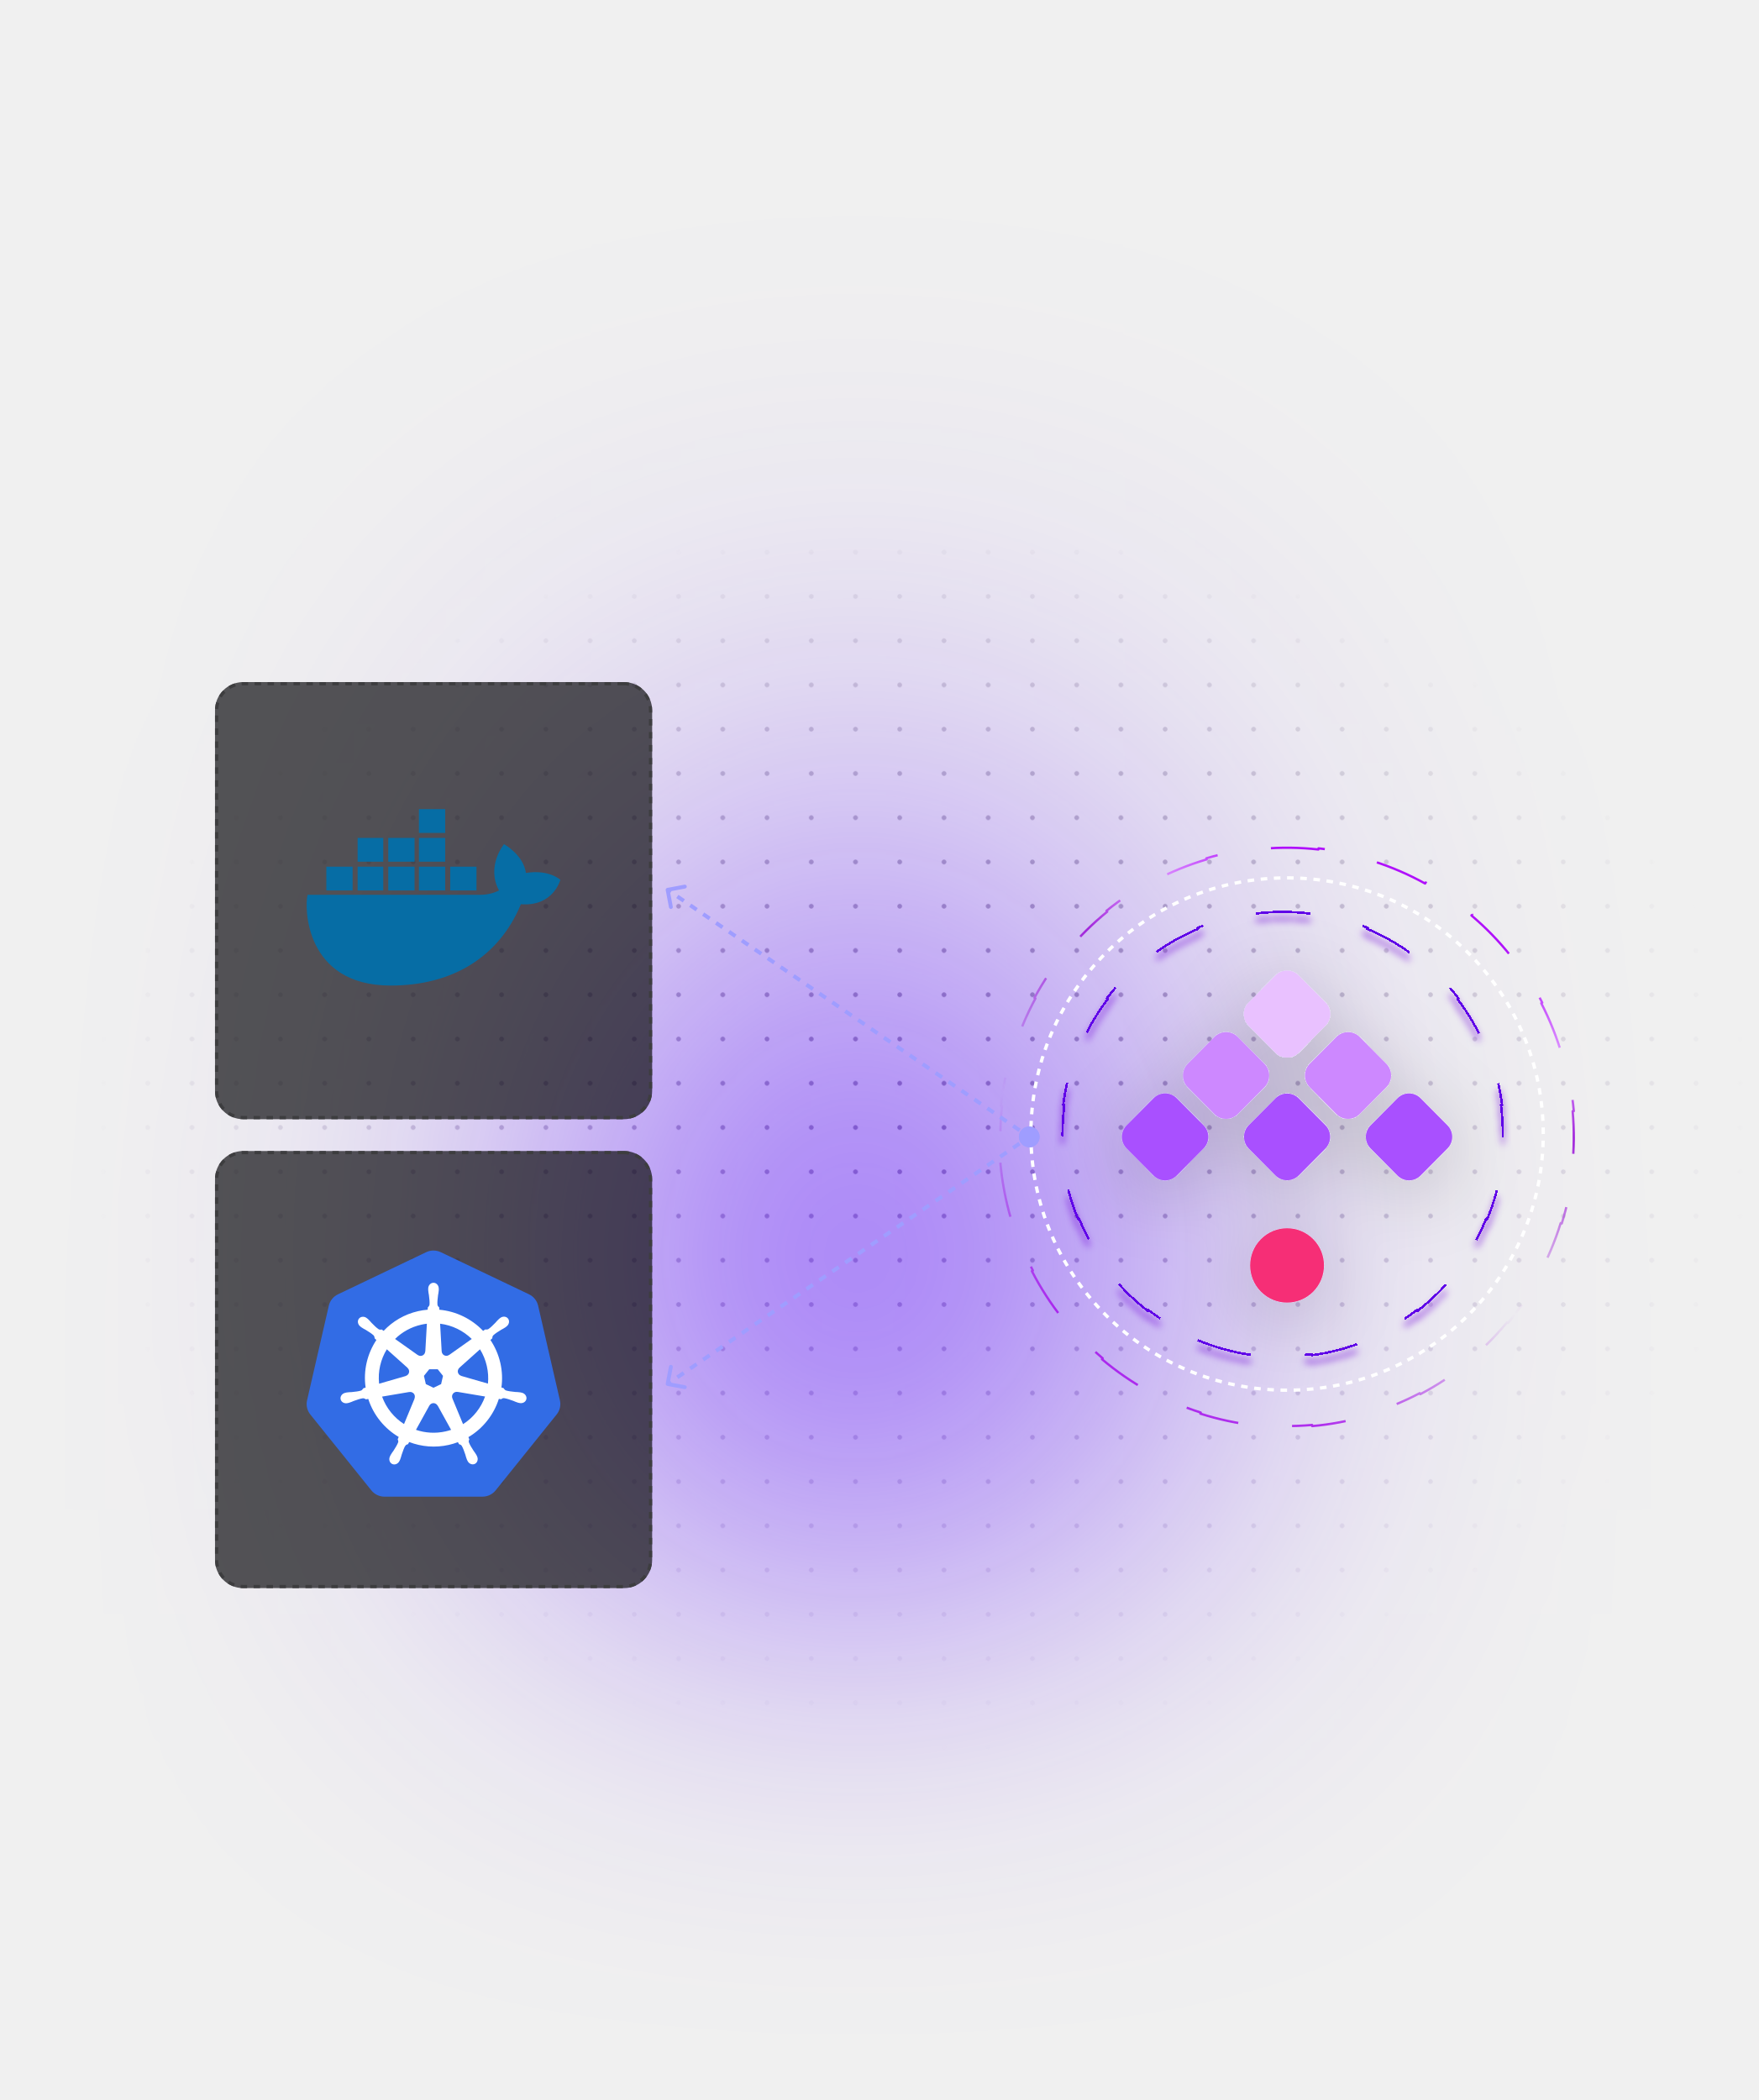
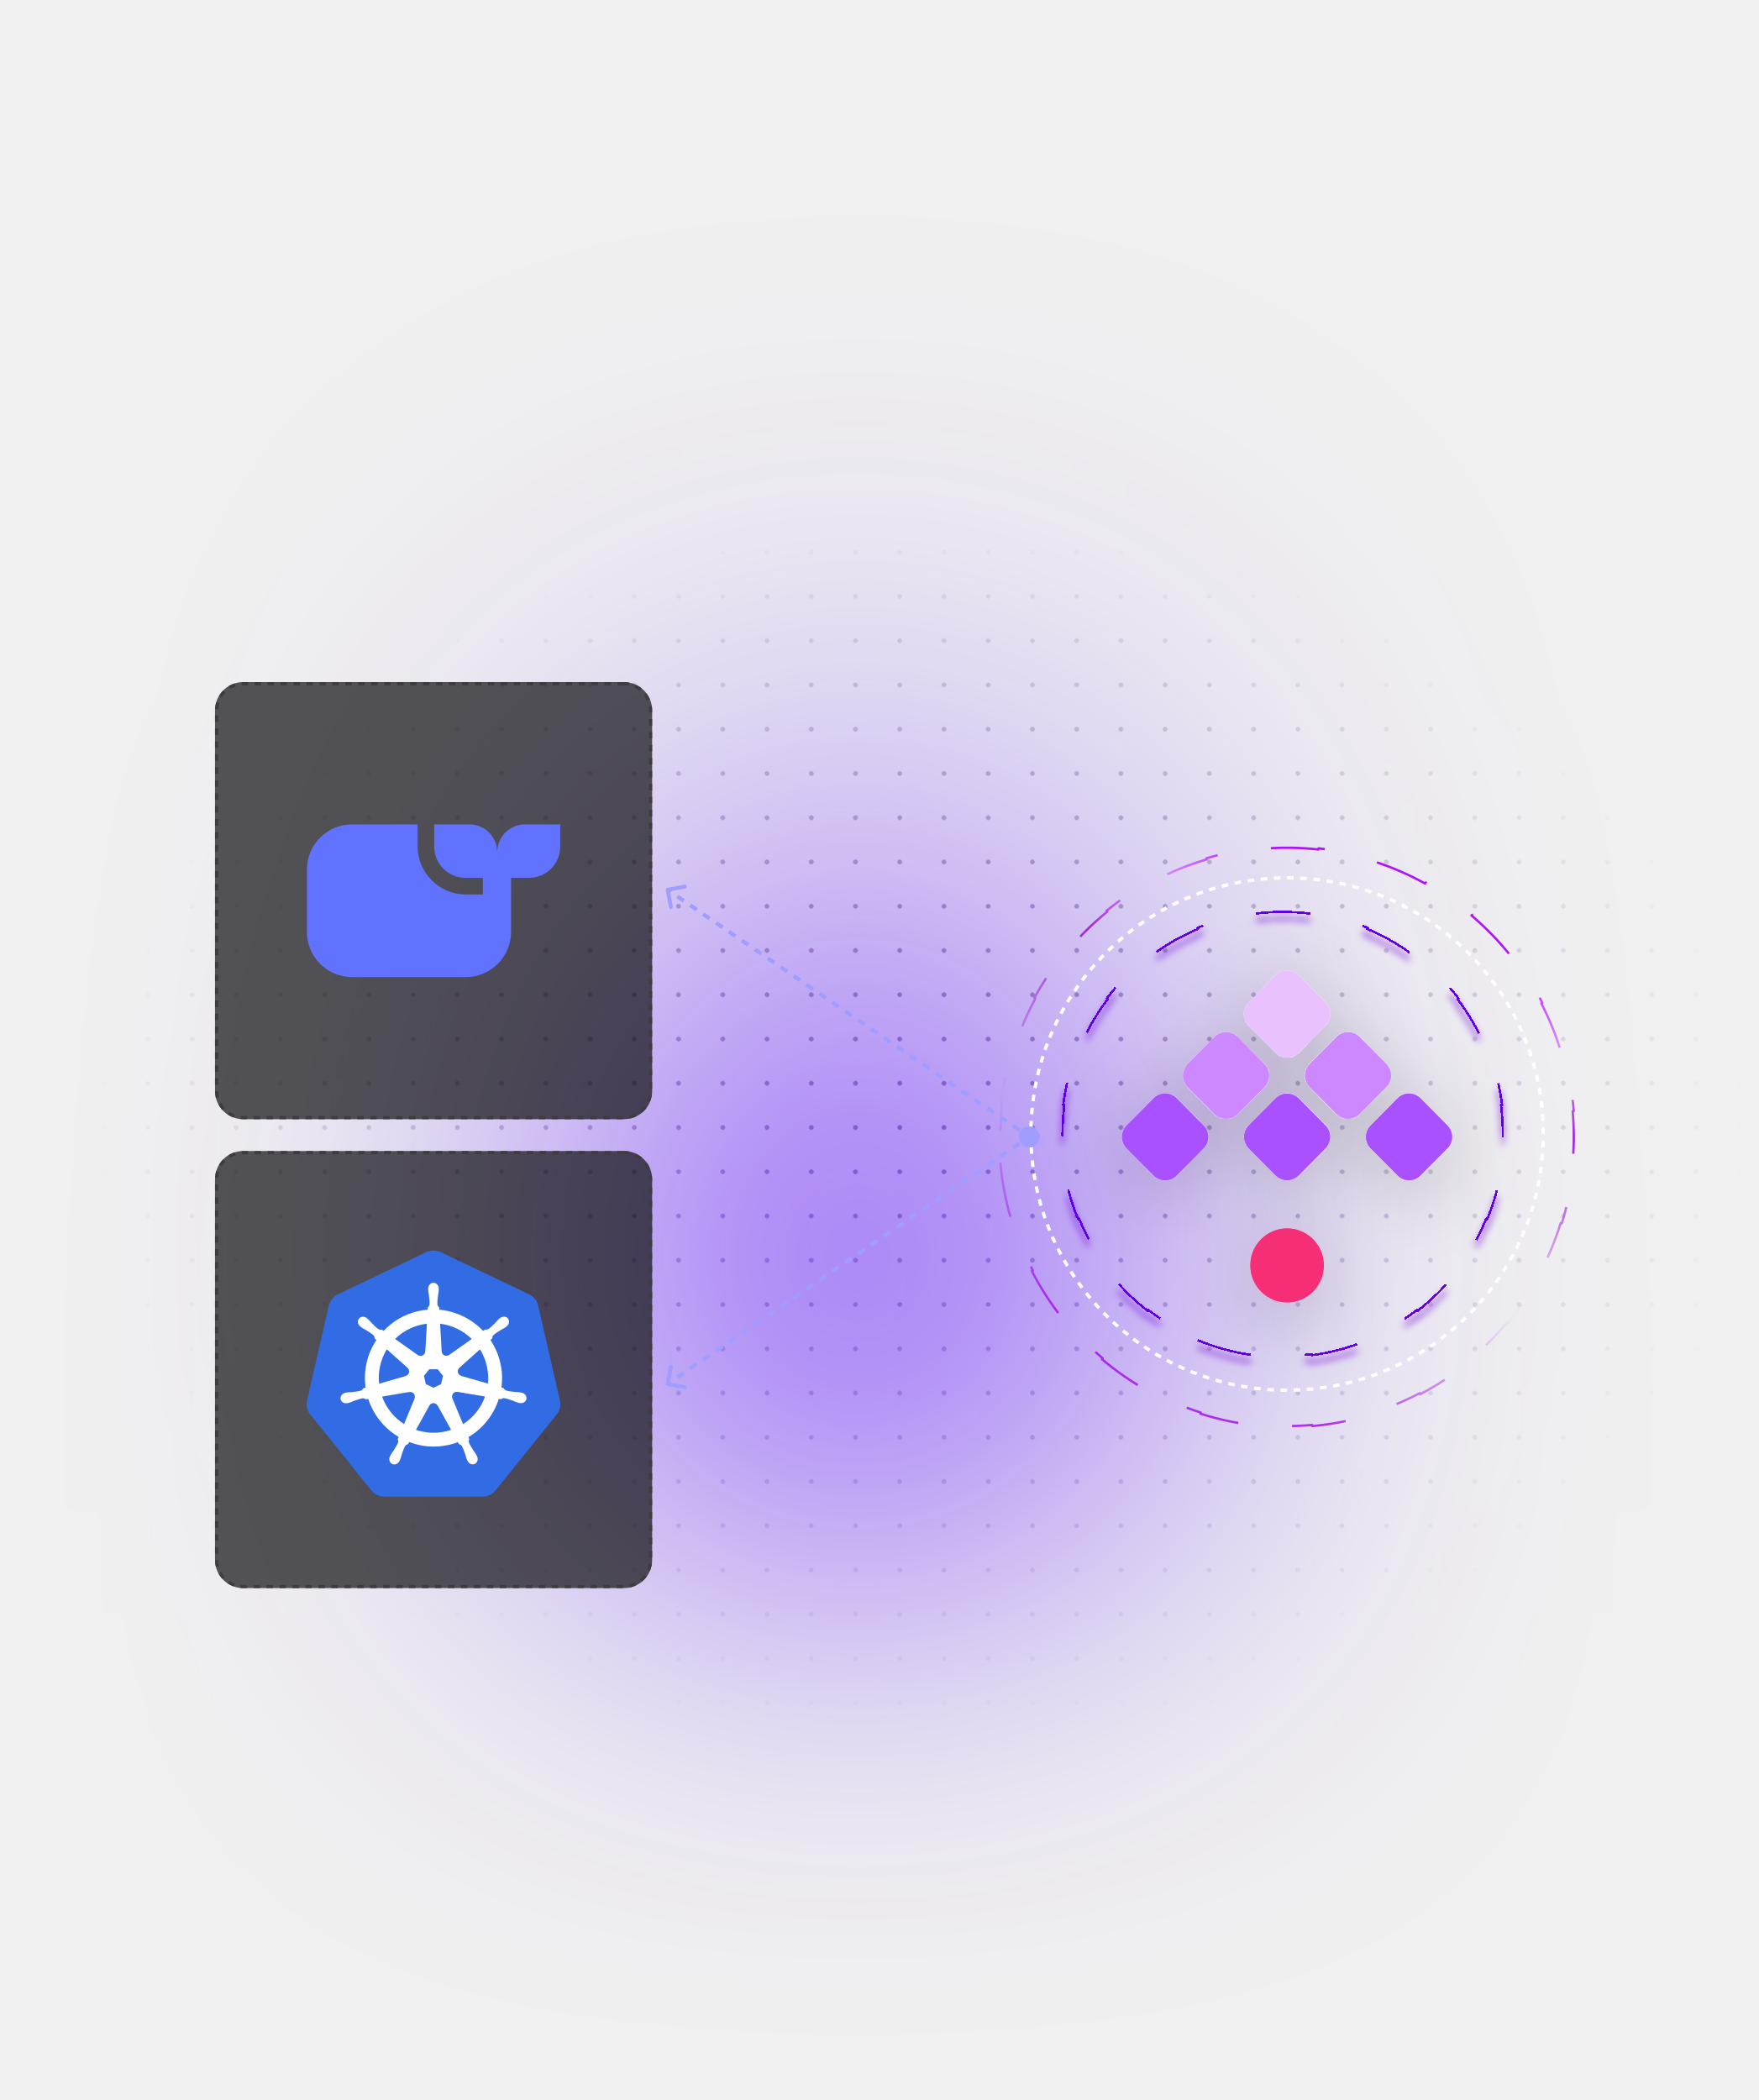
<svg xmlns="http://www.w3.org/2000/svg" width="597" height="713" fill="none" viewBox="0 0 597 713">
  <mask id="mask0_96_444" width="568" height="420" x="29" y="176" maskUnits="userSpaceOnUse" style="mask-type:alpha">
    <rect width="568" height="420" x="29" y="176" fill="url(#paint0_radial_96_444)" rx="210" />
  </mask>
  <g mask="url(#mask0_96_444)">
    <path fill="url(#paint1_linear_96_444)" d="M-776.703-8.671h2179.402v1083.48H-776.703z" mask="url(#dots_96_444)" />
  </g>
  <g filter="url(#filter0_f_96_444)">
    <path fill="url(#paint11553_linear_96_444)" d="M0 0h181.298v312.101H0z" transform="matrix(-1 0 0 1 381.824 200.293)" />
  </g>
  <g filter="url(#filter1_d_96_444)">
    <path fill="#a950ff" d="M440.95 372.94c-2.191-2.206-5.743-2.206-7.933 0l-9.006 9.068c-2.19 2.206-2.19 5.783 0 7.989l9.006 9.068c2.19 2.206 5.742 2.206 7.933 0l9.005-9.068c2.191-2.206 2.191-5.783 0-7.989zm-41.477-.072c-2.152-2.166-5.64-2.166-7.792 0l-9.147 9.211c-2.151 2.166-2.151 5.679 0 7.845l9.147 9.211c2.152 2.167 5.64 2.167 7.792 0l9.147-9.211c2.152-2.166 2.152-5.679 0-7.845z" />
    <path fill="#e9c1ff" d="M440.879 331.176c-2.151-2.167-5.64-2.167-7.791 0l-9.148 9.21c-2.151 2.167-2.151 5.68 0 7.846l9.148 9.211c2.151 2.166 5.64 2.166 7.791 0l9.147-9.211c2.152-2.166 2.152-5.679 0-7.846z" />
    <path fill="#cd88ff" d="M444.712 361.162c-2.19 2.206-2.19 5.782 0 7.988l9.006 9.068c2.19 2.206 5.742 2.206 7.933 0l9.005-9.068c2.191-2.206 2.191-5.782 0-7.988l-9.005-9.068c-2.191-2.206-5.743-2.206-7.933 0z" />
    <path fill="#a950ff" d="M465.345 382.079c-2.151 2.166-2.151 5.679 0 7.845l9.147 9.211c2.152 2.167 5.64 2.167 7.792 0l9.147-9.211c2.152-2.166 2.152-5.679 0-7.845l-9.147-9.211c-2.152-2.166-5.64-2.166-7.792 0z" />
    <path fill="#cd88ff" d="M403.308 361.162c-2.191 2.206-2.191 5.782 0 7.988l9.005 9.068c2.191 2.206 5.743 2.206 7.934 0l9.005-9.068c2.191-2.206 2.191-5.782 0-7.988l-9.005-9.068c-2.191-2.206-5.743-2.206-7.934 0z" />
    <path fill="#f62e76" d="M428.121 420.715c-4.895 4.928-4.895 12.919 0 17.847 4.894 4.928 12.829 4.928 17.724 0 4.894-4.928 4.894-12.919 0-17.847-4.895-4.928-12.83-4.928-17.724 0" />
  </g>
  <circle cx="87.538" cy="87.538" r="86.977" stroke="#fff" stroke-dasharray="2.24 2.24" stroke-width="1.122" transform="matrix(-1 0 0 1 524.521 297.496)" />
  <path stroke="url(#paint11554_linear_96_444)" stroke-dasharray="18.69 18.69" stroke-linejoin="round" stroke-width=".779" d="M339.638 394.765c.561 6.319 1.739 12.655 3.568 18.927l.373-.111c.887 3.043 1.928 6.071 3.127 9.074 1.199 3.004 2.528 5.915 3.979 8.729l-.345.181c2.99 5.8 6.493 11.192 10.429 16.141l.304-.244c4.016 5.048 8.484 9.634 13.318 13.721l-.251.299c4.917 4.157 10.213 7.8 15.796 10.889l.189-.342c5.588 3.093 11.466 5.628 17.543 7.568l-.119.372c6.086 1.943 12.37 3.291 18.762 4.005l.045-.388c6.297.703 12.698.789 19.118.22l.032.388c6.302-.558 12.622-1.746 18.877-3.597l-.109-.374c3.036-.898 6.057-1.953 9.053-3.17 2.996-1.216 5.9-2.566 8.706-4.04l.179.346c5.782-3.036 11.154-6.596 16.082-10.597l-.243-.303c5.02-4.075 9.577-8.611 13.634-13.518l.299.249c4.119-4.982 7.724-10.345 10.778-15.999l-.342-.185c3.049-5.645 5.546-11.581 7.452-17.715l.37.114c1.904-6.129 3.22-12.456 3.91-18.89l-.386-.04c.678-6.325.749-12.754.176-19.2l.387-.036c-.562-6.32-1.739-12.656-3.568-18.927l-.373.111c-.887-3.043-1.928-6.071-3.127-9.075-1.199-3.003-2.529-5.914-3.979-8.729l.345-.18c-2.99-5.8-6.493-11.192-10.43-16.141l-.304.244c-4.015-5.049-8.483-9.635-13.317-13.721l.251-.299c-4.918-4.158-10.213-7.8-15.796-10.889l-.189.341c-5.588-3.092-11.467-5.627-17.543-7.567l.119-.372c-6.086-1.943-12.37-3.291-18.763-4.005l-.044.388c-6.297-.704-12.699-.789-19.118-.22l-.033-.389c-6.302.559-12.621 1.746-18.876 3.597l.108.374c-3.036.899-6.056 1.954-9.052 3.171-2.997 1.216-5.9 2.566-8.706 4.04l-.179-.346c-5.782 3.036-11.154 6.596-16.082 10.597l.243.303c-5.02 4.075-9.577 8.61-13.634 13.517l-.299-.248c-4.119 4.982-7.724 10.345-10.778 15.998l.341.185c-3.049 5.645-5.545 11.581-7.451 17.716l-.371-.115c-1.903 6.129-3.219 12.456-3.909 18.89l.386.04c-.678 6.325-.749 12.754-.176 19.201z" />
  <g filter="url(#filter2_d_96_444)">
    <path stroke="#5f00e8" stroke-dasharray="18.69 18.69" stroke-linejoin="round" stroke-width=".779" d="M406.614 454.984c5.985 2.513 12.362 4.269 19.012 5.148l.051-.386c3.208.424 6.48.642 9.804.642 3.323 0 6.595-.218 9.803-.642l.051.386c6.65-.879 13.027-2.635 19.012-5.148l-.151-.359c6.085-2.556 11.764-5.9 16.91-9.906l.239.307c5.197-4.044 9.854-8.76 13.843-14.018l-.31-.235c3.934-5.185 7.215-10.9 9.721-17.02l.36.148c2.457-6 4.171-12.388 5.029-19.046l-.386-.05c.413-3.21.626-6.483.626-9.807 0-3.323-.213-6.597-.626-9.806l.386-.05c-.858-6.659-2.572-13.047-5.029-19.046l-.36.147c-2.506-6.12-5.787-11.835-9.721-17.019l.31-.236c-3.989-5.258-8.646-9.973-13.843-14.018l-.239.307c-5.146-4.006-10.825-7.349-16.91-9.905l.151-.359c-5.985-2.514-12.362-4.27-19.012-5.148l-.051.386c-3.208-.424-6.48-.643-9.803-.643-3.324 0-6.596.219-9.804.643l-.051-.386c-6.65.878-13.027 2.634-19.012 5.148l.151.359c-6.085 2.556-11.764 5.899-16.91 9.905l-.239-.307c-5.197 4.045-9.854 8.76-13.843 14.018l.31.236c-3.934 5.184-7.215 10.899-9.721 17.019l-.36-.147c-2.457 5.999-4.171 12.387-5.029 19.046l.386.05c-.413 3.209-.626 6.483-.626 9.806 0 3.324.213 6.597.626 9.807l-.386.05c.858 6.658 2.572 13.046 5.029 19.046l.36-.148c2.506 6.12 5.787 11.835 9.721 17.02l-.31.235c3.989 5.258 8.646 9.974 13.843 14.019l.239-.308c5.146 4.006 10.825 7.35 16.91 9.906z" shape-rendering="crispEdges" />
  </g>
  <path fill="#9f9dff" d="M226.028 302.239c-.067-.358.168-.703.526-.77l5.835-1.098c.358-.067.703.168.77.526s-.168.703-.526.771l-5.186.975.975 5.187c.068.358-.168.702-.526.77-.358.067-.703-.168-.77-.526zm123.417 80.243c1.943 0 3.518 1.576 3.518 3.518 0 1.943-1.575 3.519-3.518 3.519s-3.518-1.576-3.518-3.519c0-1.942 1.575-3.518 3.518-3.518m-122.397-80.909 1.097.749-.745 1.089-1.096-.749zm3.289 2.246 2.192 1.498-.744 1.09-2.192-1.498zm4.384 2.996 2.193 1.498-.745 1.089-2.192-1.497zm4.385 2.996 2.192 1.498-.744 1.089-2.192-1.498zm4.385 2.996 2.192 1.498-.744 1.089-2.193-1.498zm4.384 2.996 2.192 1.498-.744 1.089-2.192-1.498zm4.385 2.996 2.192 1.497-.744 1.09-2.193-1.498zm4.384 2.995 2.193 1.498-.745 1.09-2.192-1.498zm4.385 2.996 2.192 1.498-.744 1.089-2.192-1.497zm4.384 2.996 2.193 1.498-.744 1.089-2.193-1.498zm4.385 2.996 2.192 1.498-.744 1.089-2.192-1.498zm4.385 2.996 2.192 1.498-.744 1.089-2.193-1.498zm4.384 2.996 2.193 1.497-.745 1.09-2.192-1.498zm4.385 2.995 2.192 1.498-.744 1.09-2.192-1.498zm4.384 2.996 2.193 1.498-.745 1.089-2.192-1.497zm4.385 2.996 2.192 1.498-.744 1.089-2.192-1.498zm4.385 2.996 2.192 1.498-.744 1.089-2.193-1.498zm4.384 2.996 2.192 1.498-.744 1.089-2.192-1.498zm4.385 2.996 2.192 1.497-.744 1.09-2.193-1.498zm4.384 2.995 2.193 1.498-.745 1.09-2.192-1.498zm4.385 2.996 2.192 1.498-.744 1.089-2.192-1.497zm4.385 2.996 2.192 1.498-.744 1.089-2.193-1.498zm4.384 2.996 2.192 1.498-.744 1.089-2.192-1.498zm4.385 2.996 2.192 1.498-.744 1.089-2.193-1.498zm4.384 2.996 2.193 1.497-.745 1.09-2.192-1.498zm4.385 2.995 2.192 1.498-.744 1.09-2.192-1.498zm4.384 2.996 2.193 1.498-.745 1.089-2.192-1.497zm4.385 2.996 2.192 1.498-.744 1.089-2.192-1.498zm4.385 2.996 1.096.749-.745 1.089-1.096-.749z" />
  <path fill="#9f9dff" d="M226.028 469.765c-.067.358.168.703.526.77l5.835 1.098c.358.067.703-.168.77-.526s-.168-.703-.526-.771l-5.186-.976.975-5.186c.068-.358-.168-.703-.526-.77s-.703.168-.77.526zm123.417-80.243c1.943 0 3.518-1.576 3.518-3.519s-1.575-3.518-3.518-3.518-3.518 1.575-3.518 3.518 1.575 3.519 3.518 3.519m-122.397 80.909 1.097-.749-.745-1.089-1.096.749zm3.289-2.247 2.192-1.497-.744-1.09-2.192 1.498zm4.384-2.995 2.193-1.498-.745-1.09-2.192 1.498zm4.385-2.996 2.192-1.498-.744-1.089-2.192 1.498zm4.385-2.996 2.192-1.498-.744-1.089-2.193 1.498zm4.384-2.996 2.192-1.498-.744-1.089-2.192 1.498zm4.385-2.996 2.192-1.498-.744-1.089-2.193 1.498zm4.384-2.995 2.193-1.498-.745-1.09-2.192 1.498zm4.385-2.996 2.192-1.498-.744-1.09-2.192 1.498zm4.384-2.996 2.193-1.498-.744-1.089-2.193 1.498zm4.385-2.996 2.192-1.498-.744-1.089-2.192 1.498zm4.385-2.996 2.192-1.498-.744-1.089-2.193 1.498zm4.384-2.996 2.193-1.498-.745-1.089-2.192 1.498zm4.385-2.995 2.192-1.498-.744-1.09-2.192 1.498zm4.384-2.996 2.193-1.498-.745-1.09-2.192 1.498zm4.385-2.996 2.192-1.498-.744-1.089-2.192 1.498zm4.385-2.996 2.192-1.498-.744-1.089-2.193 1.498zm4.384-2.996 2.192-1.498-.744-1.089-2.192 1.498zm4.385-2.996 2.192-1.498-.744-1.089-2.193 1.498zm4.384-2.995 2.193-1.498-.745-1.09-2.192 1.498zm4.385-2.996 2.192-1.498-.744-1.09-2.192 1.498zm4.385-2.996 2.192-1.498-.744-1.089-2.193 1.498zm4.384-2.996 2.192-1.498-.744-1.089-2.192 1.498zm4.385-2.996 2.192-1.498-.744-1.089-2.193 1.498zm4.384-2.996 2.193-1.498-.745-1.089-2.192 1.498zm4.385-2.996 2.192-1.497-.744-1.09-2.192 1.498zm4.384-2.995 2.193-1.498-.745-1.09-2.192 1.498zm4.385-2.996 2.192-1.498-.744-1.089-2.192 1.498zm4.385-2.996 1.096-.749-.745-1.089-1.096.749z" />
  <g filter="url(#filter3_b_96_444)">
    <rect width="148.414" height="148.414" fill="#111113" fill-opacity=".7" rx="9.575" transform="matrix(-1 0 0 1 221.414 390.793)" />
    <rect width="147.316" height="147.316" x="-.549" y=".549" stroke="#3d3d3f" stroke-dasharray="2.2 2.2" stroke-width="1.098" rx="9.026" transform="matrix(-1 0 0 1 220.316 390.793)" />
  </g>
  <g filter="url(#filter4_b_96_444)">
    <rect width="148.414" height="148.414" fill="#111113" fill-opacity=".7" rx="9.575" transform="matrix(-1 0 0 1 221.414 231.586)" />
    <rect width="147.316" height="147.316" x="-.549" y=".549" stroke="#3d3d3f" stroke-dasharray="2.2 2.2" stroke-width="1.098" rx="9.026" transform="matrix(-1 0 0 1 220.316 231.586)" />
  </g>
-   <path fill="#000" d="M152.856 298.298h8.922Zm-10.621 0h8.922Zm-10.409 0h8.922Zm-10.408 0h8.709Zm-10.621 0h8.921Zm10.621-9.772h8.709Zm10.408 0h8.922Zm10.409 0h8.922Zm0-9.771h8.922Z" />
-   <path fill="#066da5" fill-rule="evenodd" d="M151.157 282.791h-8.922v-8.072h8.922zm-21.03 9.771h-8.709v-8.072h8.709zm10.621 0h-8.922v-8.072h8.922zm10.409 0h-8.922v-8.072h8.922zm-31.439 9.772h-8.921v-8.072h8.921zm10.409 0h-8.709v-8.072h8.709zm10.621 0h-8.922v-8.072h8.922zm10.409 0h-8.922v-8.072h8.922zm10.621 0h-8.922v-8.072h8.922z" clip-rule="evenodd" />
-   <path fill="#066da5" d="M190.242 298.722s-3.823-3.611-11.683-2.336c-.85-6.16-7.435-9.772-7.435-9.772s-6.16 7.435-1.699 15.72c-1.275.637-3.399 1.487-6.585 1.487h-58.416c-1.062 4.036-1.062 30.801 28.252 30.801 21.03 0 36.749-9.772 44.184-27.615 11.046.85 13.382-8.285 13.382-8.285" />
+   <path fill="#6172ff" d="M178.242 279.9c-5.208 0-9.43 4.222-9.43 9.43-.001-5.208-4.223-9.43-9.431-9.43h-11.952v7.592c0 5.824 4.721 10.545 10.545 10.545h5.975v5.651h-5.796c-9.04 0-16.37-7.328-16.37-16.368V279.9h-22.23c-8.479 0-15.352 6.872-15.352 15.35v21.146c0 8.478 6.873 15.35 15.352 15.35h38.6c8.479 0 15.352-6.872 15.352-15.35V298.037h6.146c5.824 0 10.545-4.721 10.545-10.545V279.9z" />
  <path fill="#326ce5" d="M146.878 424.593c-.761.039-1.507.227-2.194.556l-29.943 14.307c-.775.37-1.456.909-1.993 1.575-.536.667-.914 1.446-1.106 2.277l-7.387 32.138c-.17.741-.189 1.507-.056 2.255.134.748.417 1.462.834 2.099.101.156.209.307.325.452l20.726 25.769c.536.667 1.217 1.206 1.992 1.576.775.369 1.624.561 2.484.561l33.237-.007c.86 0 1.709-.191 2.484-.56.775-.37 1.456-.907 1.993-1.573l20.718-25.773c.537-.668.915-1.446 1.107-2.278.191-.832.191-1.696 0-2.529l-7.399-32.137c-.191-.832-.569-1.61-1.106-2.277-.536-.667-1.217-1.206-1.992-1.576l-29.947-14.299c-.864-.413-1.819-.604-2.777-.556" />
  <path fill="#fff" d="M147.175 435.53c-.99 0-1.792.892-1.792 1.992 0 .016.003.033.004.049-.002.15-.009.33-.004.46.023.634.162 1.12.245 1.704.151 1.251.277 2.288.199 3.251-.076.364-.344.696-.582.927l-.042.758c-1.076.089-2.159.253-3.24.498-4.654 1.057-8.66 3.454-11.711 6.69-.198-.135-.544-.383-.647-.459-.32.043-.643.142-1.065-.103-.802-.54-1.532-1.286-2.416-2.183-.405-.43-.698-.839-1.18-1.253-.109-.094-.276-.221-.398-.317-.376-.3-.82-.457-1.248-.471-.551-.019-1.082.196-1.429.631-.617.774-.419 1.957.441 2.643.008.007.018.012.026.019.119.096.263.218.372.299.51.377.977.57 1.486.869 1.072.662 1.96 1.211 2.665 1.873.275.293.323.81.36 1.034l.575.513c-3.076 4.628-4.499 10.344-3.658 16.168l-.75.218c-.198.256-.478.658-.77.778-.922.29-1.96.397-3.213.528-.588.049-1.096.02-1.72.138-.137.026-.328.076-.478.111-.005.001-.01.003-.016.004-.008.002-.018.006-.026.008-1.057.255-1.735 1.226-1.517 2.183.219.957 1.25 1.538 2.313 1.309.008-.001.019-.002.027-.003.012-.003.023-.009.034-.012.149-.032.334-.069.464-.103.613-.165 1.057-.406 1.608-.617 1.186-.425 2.168-.781 3.125-.919.4-.031.821.247 1.03.364l.782-.134c1.797 5.573 5.565 10.079 10.336 12.905l-.326.782c.117.303.247.713.159 1.013-.347.902-.943 1.854-1.622 2.916-.328.49-.665.871-.961 1.432-.071.134-.161.341-.23.483-.46.985-.123 2.12.762 2.546.891.429 1.996-.023 2.474-1.011.001-.001.003-.002.004-.004 0-.001-.001-.002 0-.003.068-.14.165-.325.222-.456.254-.582.339-1.08.517-1.643.474-1.191.735-2.441 1.388-3.22.178-.213.47-.295.772-.376l.406-.735c4.159 1.596 8.814 2.024 13.465.969 1.061-.241 2.085-.553 3.075-.927.114.202.326.591.383.689.307.1.642.152.915.555.488.835.822 1.822 1.229 3.014.179.563.267 1.061.521 1.643.058.133.154.319.222.46.478.991 1.586 1.444 2.478 1.015.885-.427 1.223-1.562.762-2.547-.068-.142-.163-.348-.234-.483-.296-.561-.632-.938-.961-1.428-.678-1.062-1.241-1.943-1.589-2.845-.145-.466.025-.755.138-1.057-.068-.078-.213-.518-.299-.724 4.958-2.928 8.615-7.601 10.332-12.998.232.037.635.108.766.134.27-.177.518-.409 1.004-.371.956.138 1.939.494 3.124.919.552.211.996.456 1.609.62.13.035.315.067.463.1.012.003.023.009.035.011.008.002.019.002.027.004 1.062.229 2.094-.353 2.313-1.309.218-.957-.46-1.928-1.517-2.183-.154-.035-.371-.095-.521-.123-.623-.118-1.131-.089-1.719-.138-1.253-.131-2.291-.238-3.213-.528-.376-.146-.644-.594-.774-.778l-.724-.21c.376-2.715.275-5.541-.375-8.368-.655-2.853-1.814-5.463-3.358-7.762.185-.169.536-.48.635-.571.029-.322.004-.659.337-1.015.705-.662 1.594-1.21 2.666-1.873.508-.299.979-.492 1.489-.869.116-.085.274-.22.395-.318.86-.685 1.057-1.868.44-2.642s-1.813-.847-2.673-.161c-.122.097-.288.223-.398.318-.481.414-.778.823-1.183 1.252-.884.898-1.615 1.647-2.417 2.187-.347.202-.856.132-1.087.119l-.682.486c-3.887-4.076-9.179-6.682-14.878-7.188-.016-.239-.037-.671-.042-.801-.233-.223-.515-.413-.586-.896-.078-.963.052-2 .203-3.251.083-.584.221-1.07.245-1.704.005-.144-.003-.354-.004-.509 0-1.1-.802-1.992-1.792-1.992m-2.244 13.902-.532 9.401-.039.019c-.035.841-.728 1.513-1.578 1.513-.348 0-.669-.112-.93-.303l-.015.008-7.709-5.465c2.369-2.329 5.399-4.051 8.892-4.844.638-.145 1.276-.252 1.911-.329m4.492 0c4.077.501 7.848 2.347 10.738 5.177l-7.659 5.43-.027-.011c-.68.496-1.638.373-2.167-.291-.218-.272-.331-.592-.345-.915l-.008-.004zm-18.091 8.685 7.039 6.296-.008.038c.635.552.729 1.511.199 2.175-.217.272-.507.455-.819.54l-.008.031-9.022 2.604c-.46-4.199.53-8.281 2.619-11.684m31.636.004c1.046 1.695 1.838 3.588 2.309 5.641.466 2.028.583 4.052.391 6.008l-9.068-2.611-.008-.039c-.812-.222-1.311-1.048-1.122-1.876.077-.34.257-.627.501-.839l-.003-.019zm-17.237 6.778h2.884l1.792 2.24-.643 2.796-2.589 1.245-2.596-1.249-.644-2.795zm9.245 7.667c.122-.006.244.005.364.027l.015-.019 9.333 1.577c-1.366 3.838-3.98 7.162-7.472 9.387l-3.623-8.751.012-.015c-.333-.773 0-1.68.766-2.049.196-.094.401-.147.605-.157m-15.675.038c.713.01 1.351.505 1.517 1.23.077.339.04.675-.088.972l.027.035-3.585 8.662c-3.351-2.15-6.02-5.37-7.448-9.321l9.252-1.57.015.019c.104-.019.209-.028.31-.027m7.817 3.795c.248-.009.499.042.739.157.313.151.556.389.708.674h.035l4.561 8.242c-.592.198-1.201.368-1.823.509-3.489.792-6.966.552-10.114-.521l4.549-8.226h.008c.273-.51.791-.815 1.337-.835" />
  <defs>
    <filter id="filter0_f_96_444" width="581.299" height="712.102" x=".526" y=".293" color-interpolation-filters="sRGB" filterUnits="userSpaceOnUse">
      <feFlood flood-opacity="0" result="BackgroundImageFix" />
      <feBlend in="SourceGraphic" in2="BackgroundImageFix" result="shape" />
      <feGaussianBlur result="effect1_foregroundBlur_96_444" stdDeviation="100" />
    </filter>
    <filter id="filter1_d_96_444" width="163.727" height="164.31" x="355.119" y="308.237" color-interpolation-filters="sRGB" filterUnits="userSpaceOnUse">
      <feFlood flood-opacity="0" result="BackgroundImageFix" />
      <feColorMatrix in="SourceAlpha" result="hardAlpha" values="0 0 0 0 0 0 0 0 0 0 0 0 0 0 0 0 0 0 127 0" />
      <feOffset dy="4.487" />
      <feGaussianBlur stdDeviation="12.901" />
      <feComposite in2="hardAlpha" operator="out" />
      <feColorMatrix values="0 0 0 0 0 0 0 0 0 0 0 0 0 0 0 0 0 0 0.2 0" />
      <feBlend in2="BackgroundImageFix" result="effect1_dropShadow_96_444" />
      <feBlend in="SourceGraphic" in2="effect1_dropShadow_96_444" result="shape" />
    </filter>
    <filter id="filter2_d_96_444" width="154.946" height="156.23" x="358.007" y="309.219" color-interpolation-filters="sRGB" filterUnits="userSpaceOnUse">
      <feFlood flood-opacity="0" result="BackgroundImageFix" />
      <feColorMatrix in="SourceAlpha" result="hardAlpha" values="0 0 0 0 0 0 0 0 0 0 0 0 0 0 0 0 0 0 127 0" />
      <feOffset dy="2.336" />
      <feGaussianBlur stdDeviation="1.168" />
      <feComposite in2="hardAlpha" operator="out" />
      <feColorMatrix values="0 0 0 0 0.432 0 0 0 0 0.004 0 0 0 0 0.846 0 0 0 1 0" />
      <feBlend in2="BackgroundImageFix" mode="screen" result="effect1_dropShadow_96_444" />
      <feBlend in="SourceGraphic" in2="effect1_dropShadow_96_444" result="shape" />
    </filter>
    <filter id="filter3_b_96_444" width="163.786" height="163.786" x="65.314" y="383.107" color-interpolation-filters="sRGB" filterUnits="userSpaceOnUse">
      <feFlood flood-opacity="0" result="BackgroundImageFix" />
      <feGaussianBlur in="BackgroundImageFix" stdDeviation="3.843" />
      <feComposite in2="SourceAlpha" operator="in" result="effect1_backgroundBlur_96_444" />
      <feBlend in="SourceGraphic" in2="effect1_backgroundBlur_96_444" result="shape" />
    </filter>
    <filter id="filter4_b_96_444" width="163.786" height="163.786" x="65.314" y="223.9" color-interpolation-filters="sRGB" filterUnits="userSpaceOnUse">
      <feFlood flood-opacity="0" result="BackgroundImageFix" />
      <feGaussianBlur in="BackgroundImageFix" stdDeviation="3.843" />
      <feComposite in2="SourceAlpha" operator="in" result="effect1_backgroundBlur_96_444" />
      <feBlend in="SourceGraphic" in2="effect1_backgroundBlur_96_444" result="shape" />
    </filter>
    <linearGradient id="paint1_linear_96_444" x1="312.998" x2="312.998" y1="-9.48" y2="1074" gradientUnits="userSpaceOnUse">
      <stop stop-color="#353535" />
      <stop offset="1" stop-color="#9e65f3" stop-opacity="0" />
    </linearGradient>
    <linearGradient id="paint11553_linear_96_444" x1="90.649" x2="90.649" y1="0" y2="312.101" gradientUnits="userSpaceOnUse">
      <stop stop-color="#6218ff" stop-opacity="0" />
      <stop offset="1" stop-color="#6117ff" />
    </linearGradient>
    <linearGradient id="paint11554_linear_96_444" x1="477.369" x2="385.796" y1="302.818" y2="515.492" gradientUnits="userSpaceOnUse">
      <stop offset=".016" stop-color="#b010fb" />
      <stop offset=".13" stop-color="#de97ff" />
      <stop offset=".234" stop-color="#a227db" />
      <stop offset=".505" stop-color="#a227db" stop-opacity="0" />
      <stop offset=".766" stop-color="#a610ec" stop-opacity=".84" />
    </linearGradient>
    <radialGradient id="paint0_radial_96_444" cx="0" cy="0" r="1" gradientTransform="matrix(0 210 -284 0 313 386)" gradientUnits="userSpaceOnUse">
      <stop stop-color="#343434" />
      <stop offset="1" stop-color="#7f7ae8" stop-opacity="0" />
    </radialGradient>
    <pattern id="dotfill_96_444" width="15.019" height="15.026" x="-783.403" y="-15.374" patternUnits="userSpaceOnUse">
      <circle cx="7.509" cy="7.513" r=".809" fill="#fff" />
    </pattern>
    <mask id="dots_96_444" width="2179.402" height="1083.48" x="-776.703" y="-8.671" maskUnits="userSpaceOnUse">
      <path fill="url(#dotfill_96_444)" d="M-776.703-8.671h2179.402v1083.48H-776.703z" />
    </mask>
  </defs>
</svg>
